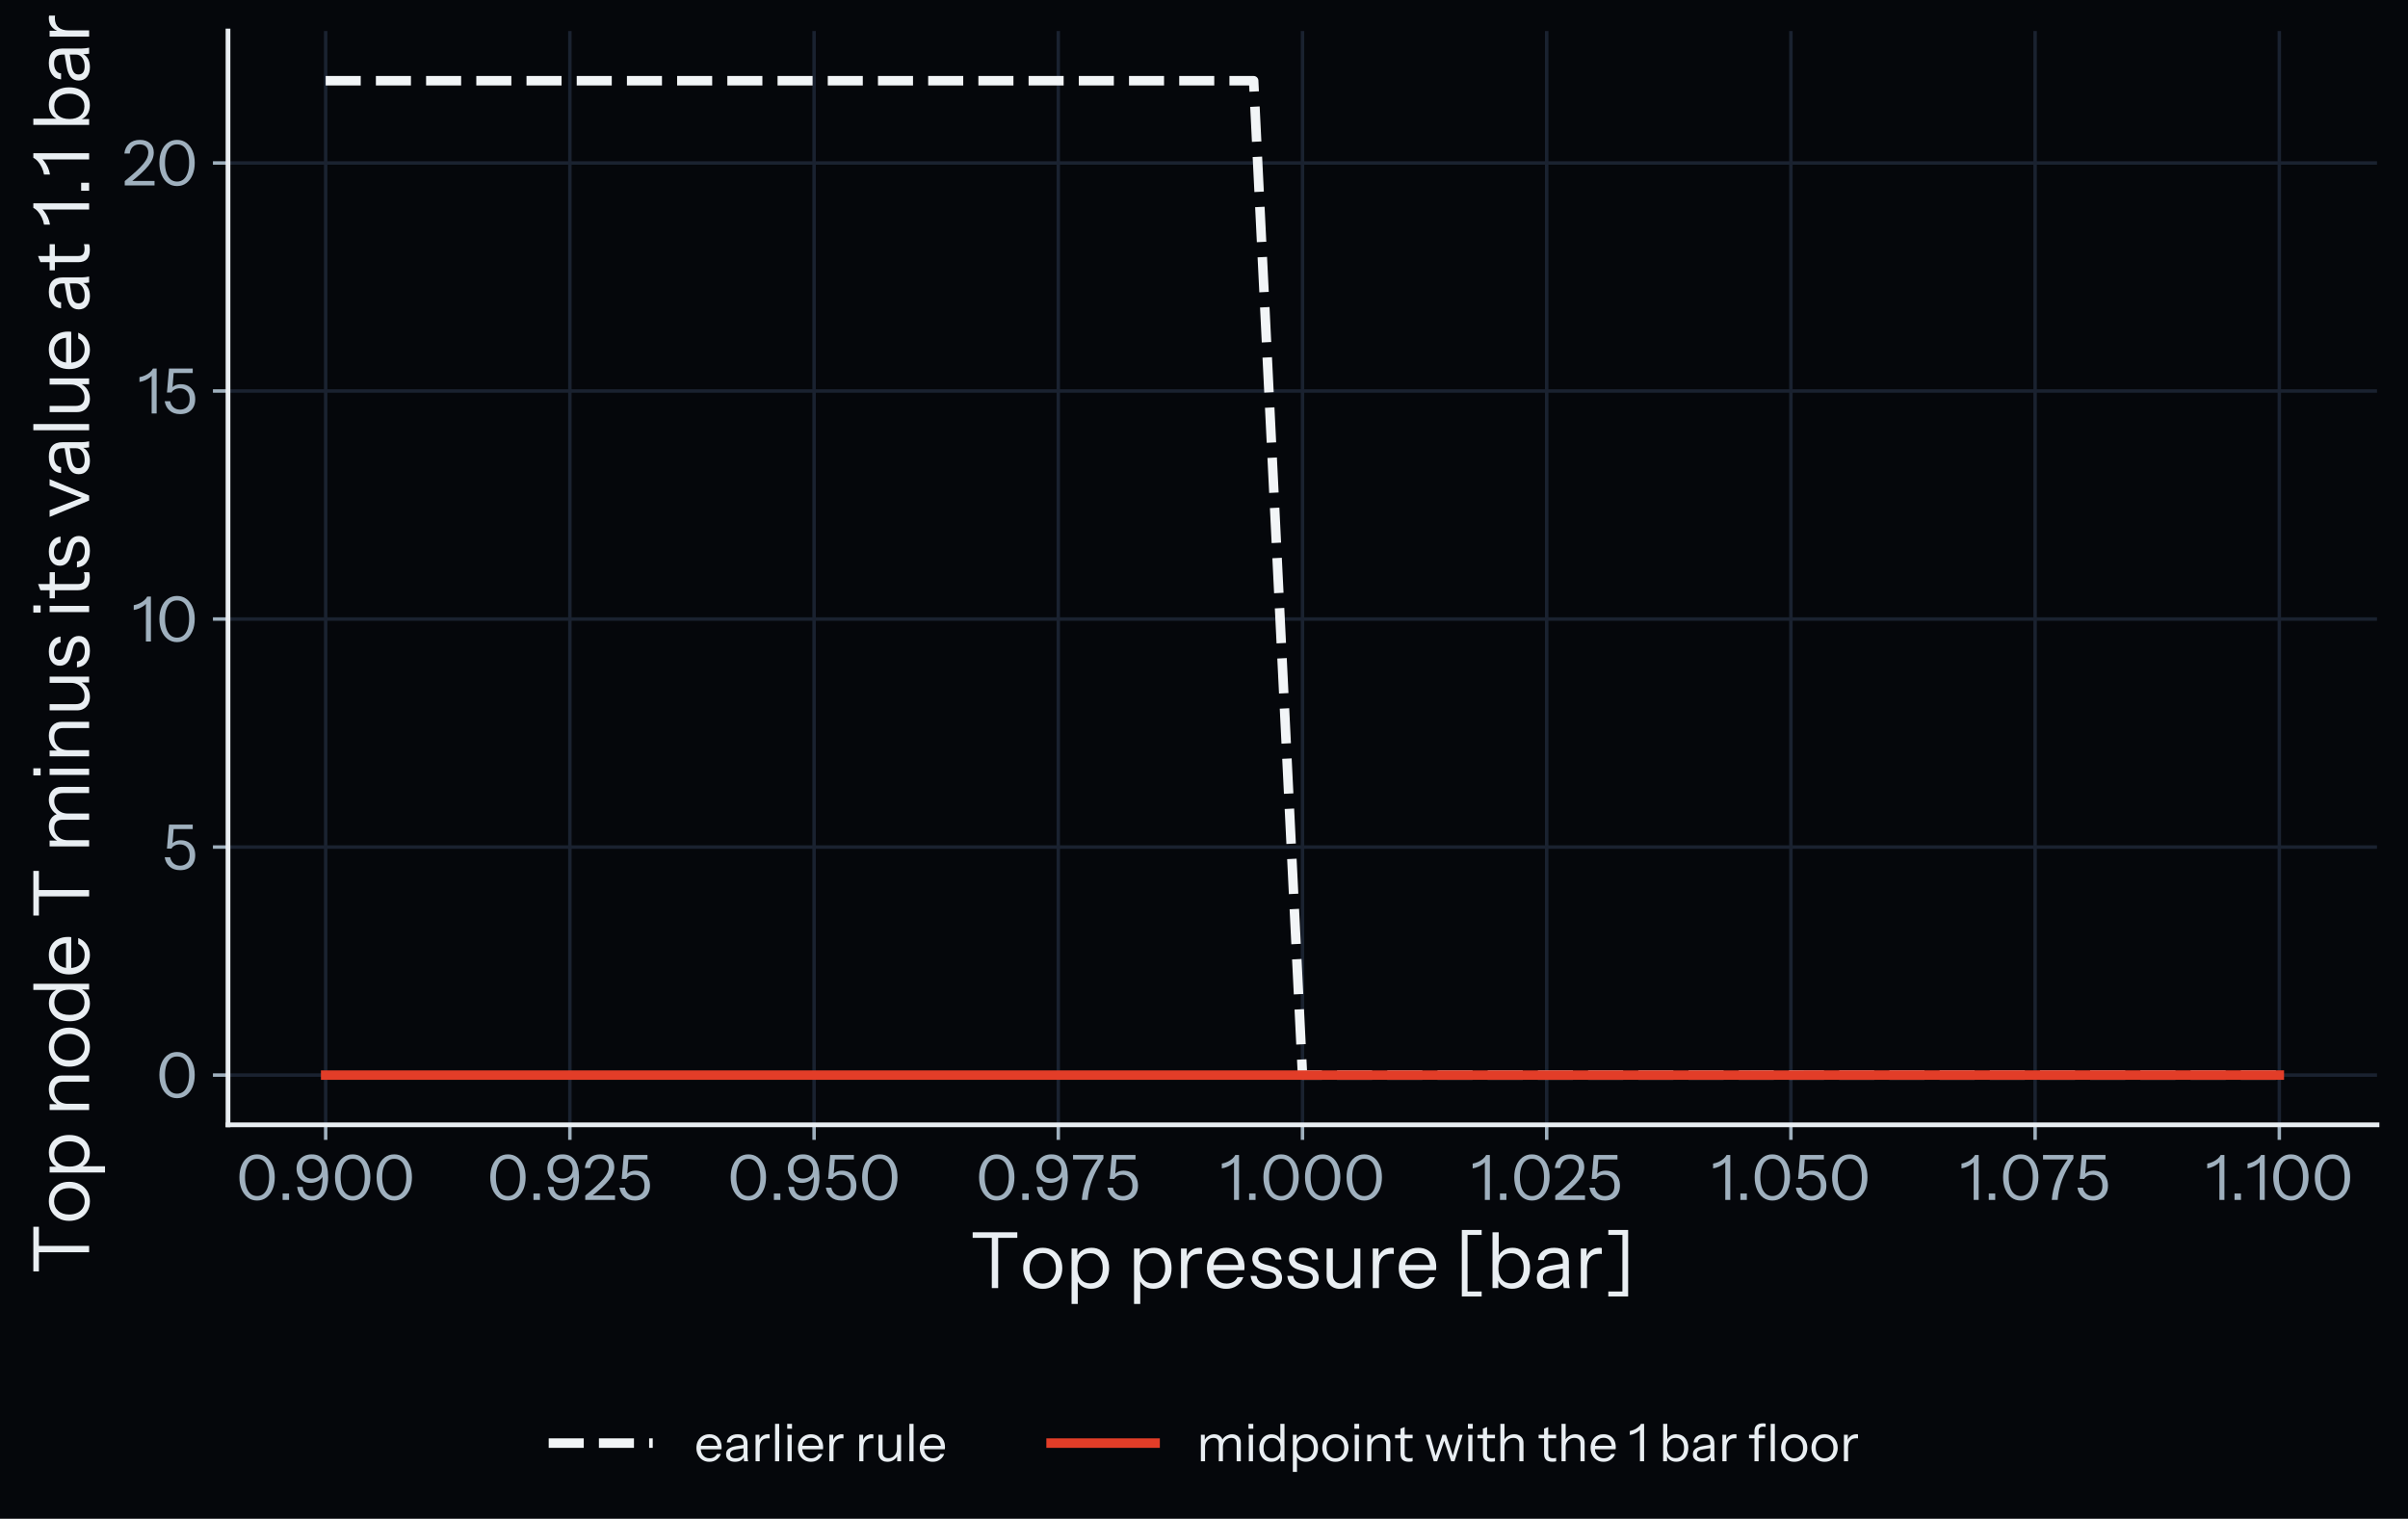
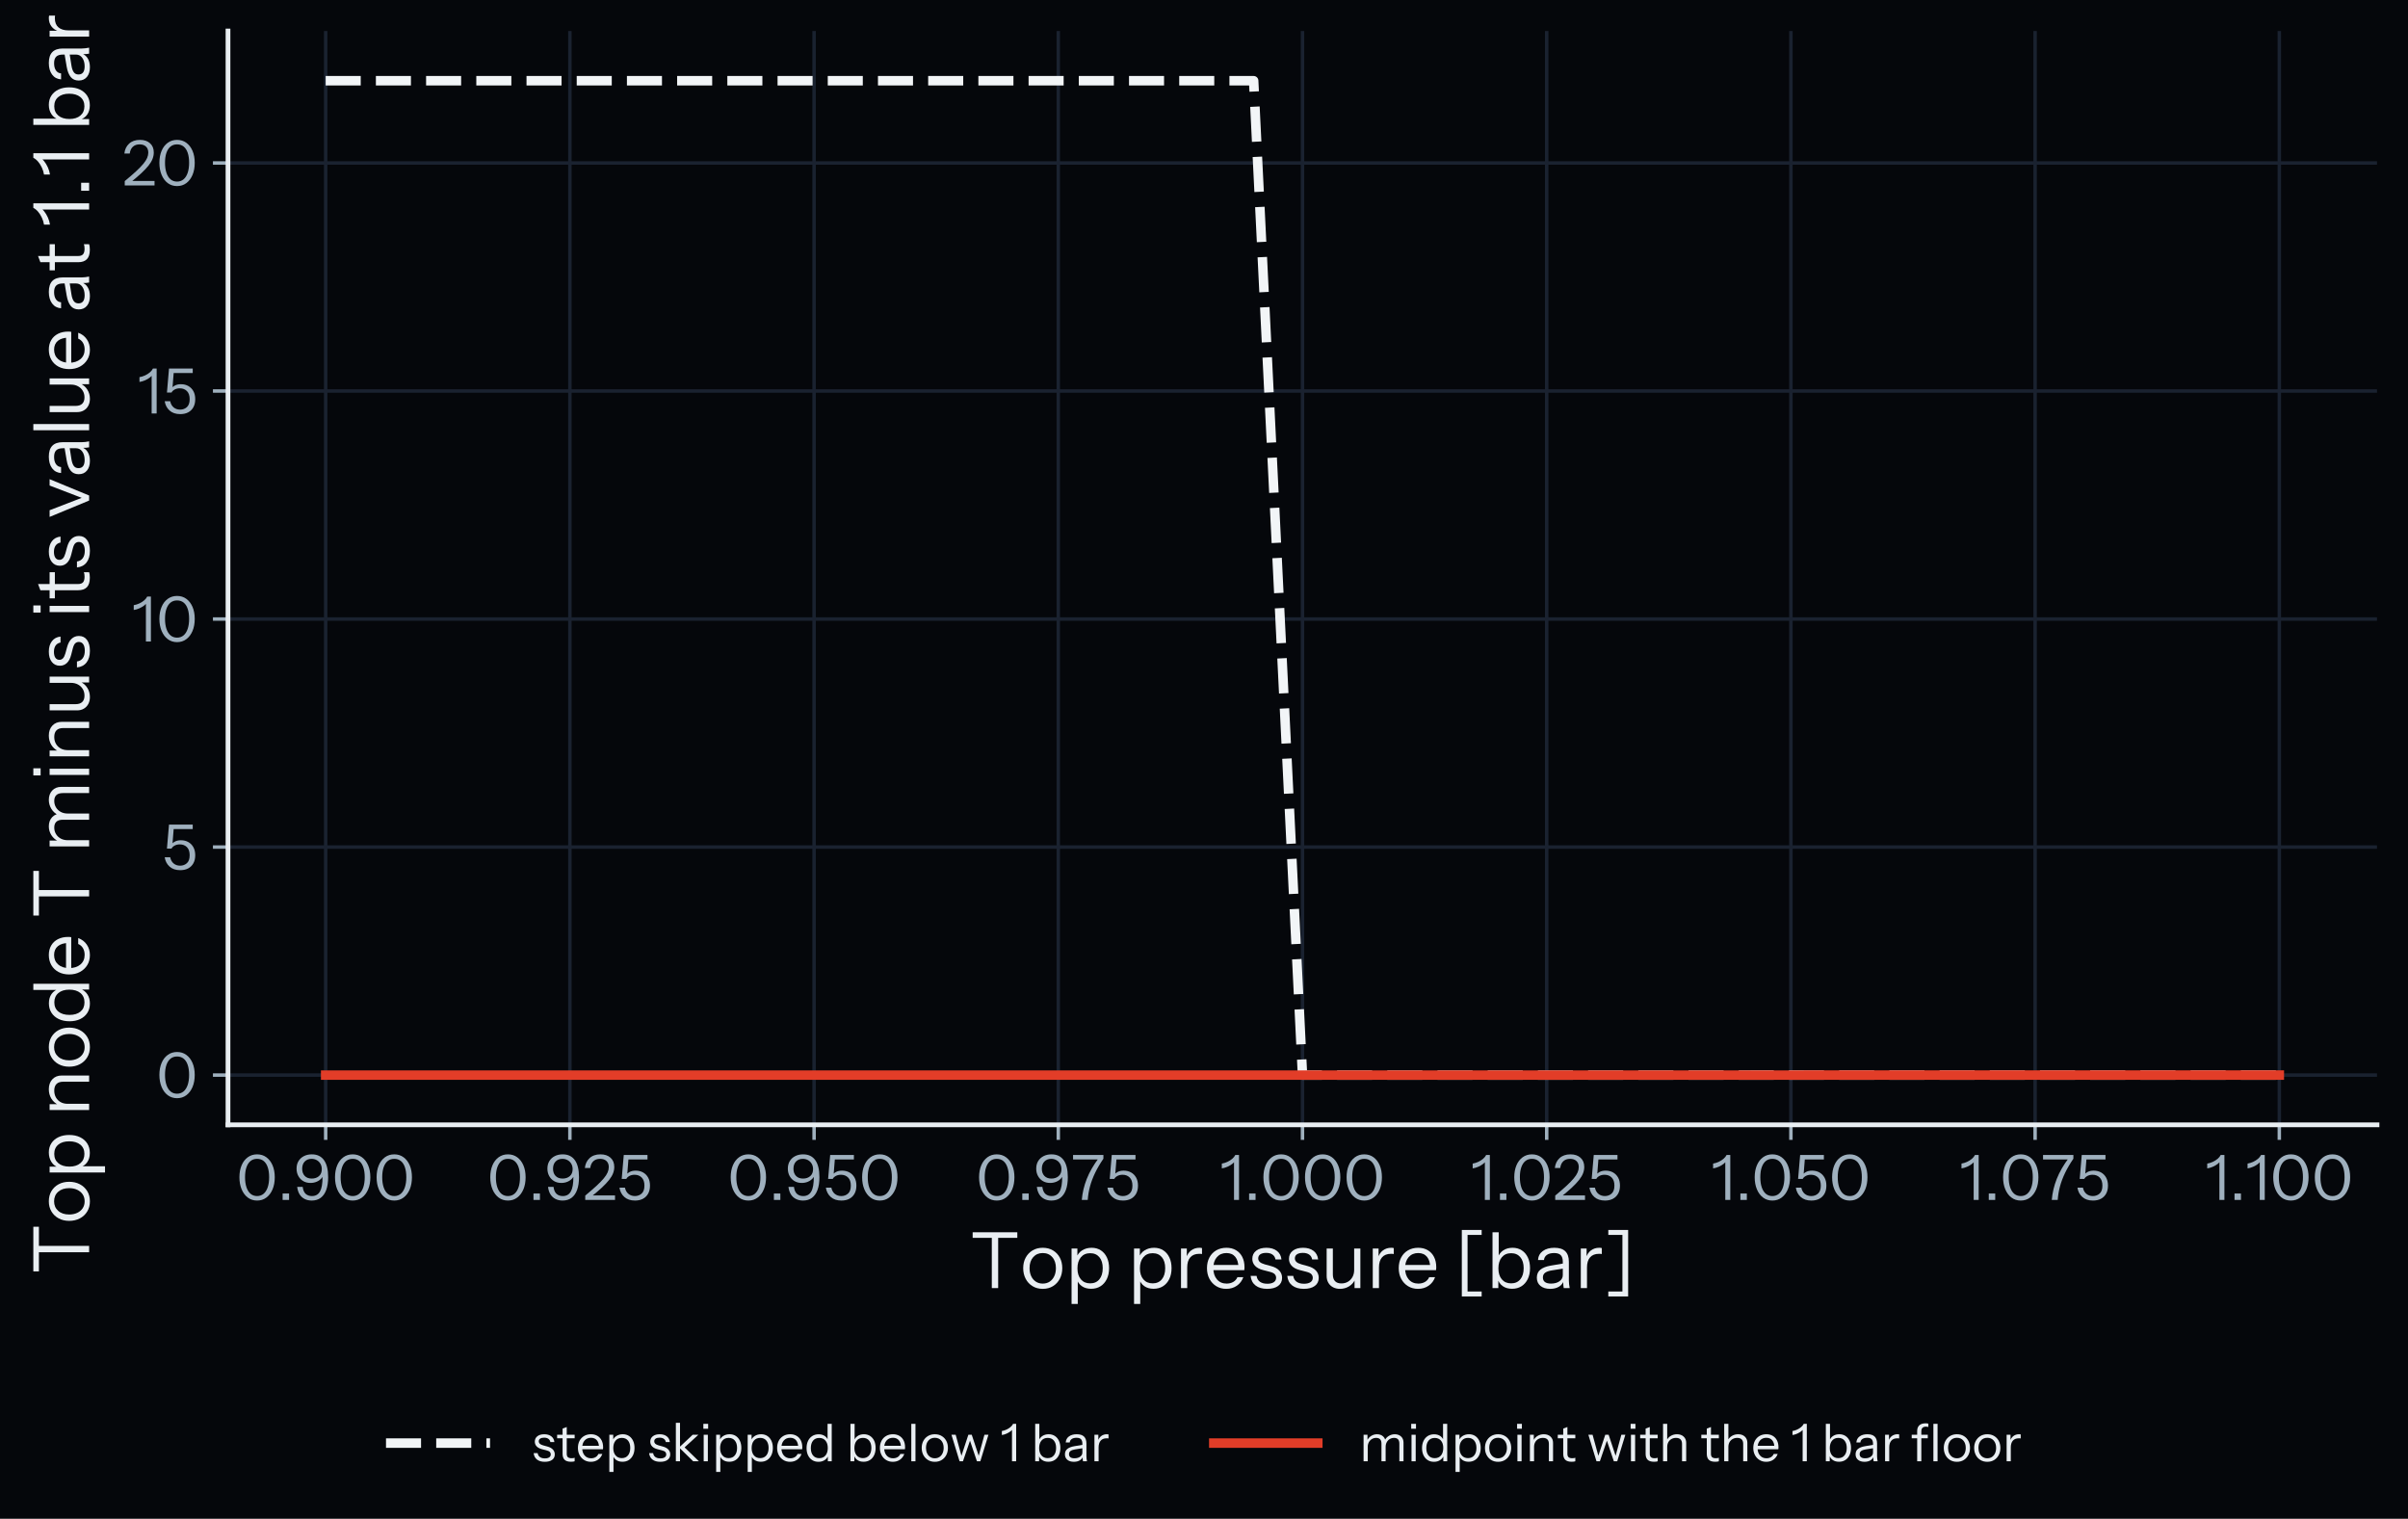
<svg xmlns="http://www.w3.org/2000/svg" xmlns:xlink="http://www.w3.org/1999/xlink" width="559.22pt" height="352.701pt" viewBox="0 0 559.22 352.701" version="1.1">
  <defs>
    <style type="text/css">*{stroke-linejoin: round; stroke-linecap: butt}</style>
  </defs>
  <g id="figure_1">
    <g id="patch_1">
      <path d="M 0 352.701  L 559.22 352.701  L 559.22 0  L 0 0  z " style="fill: #05070b" />
    </g>
    <g id="axes_1">
      <g id="patch_2">
        <path d="M 52.949 261.217  L 552.02 261.217  L 552.02 7.2  L 52.949 7.2  z " style="fill: #05070b" />
      </g>
      <g id="matplotlib.axis_1">
        <g id="xtick_1">
          <g id="line2d_1">
-             <path d="M 75.634 261.217  L 75.634 7.2  " clip-path="url(#pa5da3e7b15)" style="fill: none; stroke: #1a2230; stroke-width: 0.8; stroke-linecap: square" />
+             <path d="M 75.634 261.217  L 75.634 7.2  " clip-path="url(#pe16caaa41e)" style="fill: none; stroke: #1a2230; stroke-width: 0.8; stroke-linecap: square" />
          </g>
          <g id="line2d_2">
            <defs>
              <path id="m2e974000b8" d="M 0 0  L 0 3.5  " style="stroke: #9fb0be; stroke-width: 0.8" />
            </defs>
            <g>
              <use xlink:href="#m2e974000b8" x="75.634" y="261.217" style="fill: #9fb0be; stroke: #9fb0be; stroke-width: 0.8" />
            </g>
          </g>
          <g id="text_1">
            <g style="fill: #9fb0be" transform="translate(54.87824 278.6572) scale(0.145 -0.145)">
              <defs>
                <path id="InstrumentSans-Regular-30" d="M 2131 -64  Q 1587 -64 1180 240  Q 774 544 547 1085  Q 320 1626 320 2323  Q 320 3021 544 3549  Q 768 4077 1177 4374  Q 1587 4672 2131 4672  Q 2675 4672 3081 4374  Q 3488 4077 3715 3549  Q 3942 3021 3942 2323  Q 3942 1619 3715 1081  Q 3488 544 3081 240  Q 2675 -64 2131 -64  z M 2131 397  Q 2522 397 2797 630  Q 3072 864 3219 1296  Q 3366 1728 3366 2330  Q 3366 2925 3222 3347  Q 3078 3770 2803 3990  Q 2528 4211 2131 4211  Q 1734 4211 1459 3987  Q 1184 3763 1040 3344  Q 896 2925 896 2330  Q 896 1728 1043 1293  Q 1190 858 1465 627  Q 1741 397 2131 397  z " transform="scale(0.015625)" />
                <path id="InstrumentSans-Regular-2e" d="M 486 0  L 486 659  L 1146 659  L 1146 0  L 486 0  z " transform="scale(0.015625)" />
                <path id="InstrumentSans-Regular-39" d="M 1843 -64  Q 1440 -64 1120 93  Q 800 250 601 560  Q 403 870 346 1338  L 909 1338  Q 973 838 1222 617  Q 1472 397 1856 397  Q 2138 397 2342 512  Q 2547 627 2681 864  Q 2816 1101 2880 1469  Q 2944 1837 2944 2342  L 2944 2758  L 3091 2739  Q 3034 2445 2835 2217  Q 2637 1990 2342 1865  Q 2048 1741 1709 1741  Q 1286 1741 966 1929  Q 646 2118 464 2451  Q 282 2784 282 3206  Q 282 3654 480 3980  Q 678 4307 1033 4489  Q 1389 4672 1850 4672  Q 2669 4672 3094 4077  Q 3520 3482 3520 2330  Q 3520 1562 3325 1027  Q 3130 493 2755 214  Q 2381 -64 1843 -64  z M 1843 2189  Q 2285 2189 2576 2438  Q 2867 2688 2867 3155  Q 2867 3469 2729 3705  Q 2592 3942 2355 4076  Q 2118 4211 1818 4211  Q 1389 4211 1123 3939  Q 858 3667 858 3194  Q 858 2739 1117 2464  Q 1376 2189 1843 2189  z " transform="scale(0.015625)" />
              </defs>
              <use xlink:href="#InstrumentSans-Regular-30" />
              <use xlink:href="#InstrumentSans-Regular-2e" transform="translate(66.59999 0)" />
              <use xlink:href="#InstrumentSans-Regular-39" transform="translate(92.09998 0)" />
              <use xlink:href="#InstrumentSans-Regular-30" transform="translate(153.1 0)" />
              <use xlink:href="#InstrumentSans-Regular-30" transform="translate(219.7 0)" />
            </g>
          </g>
        </g>
        <g id="xtick_2">
          <g id="line2d_3">
-             <path d="M 132.346 261.217  L 132.346 7.2  " clip-path="url(#pa5da3e7b15)" style="fill: none; stroke: #1a2230; stroke-width: 0.8; stroke-linecap: square" />
+             <path d="M 132.346 261.217  L 132.346 7.2  " clip-path="url(#pe16caaa41e)" style="fill: none; stroke: #1a2230; stroke-width: 0.8; stroke-linecap: square" />
          </g>
          <g id="line2d_4">
            <g>
              <use xlink:href="#m2e974000b8" x="132.346" y="261.217" style="fill: #9fb0be; stroke: #9fb0be; stroke-width: 0.8" />
            </g>
          </g>
          <g id="text_2">
            <g style="fill: #9fb0be" transform="translate(113.1337 278.6572) scale(0.145 -0.145)">
              <defs>
                <path id="InstrumentSans-Regular-32" d="M 256 0  L 256 448  Q 947 1018 1411 1446  Q 1875 1875 2153 2208  Q 2432 2541 2550 2819  Q 2669 3098 2669 3366  Q 2669 3763 2432 3987  Q 2195 4211 1779 4211  Q 1350 4211 1088 3968  Q 826 3725 768 3270  L 218 3270  Q 282 3898 701 4285  Q 1120 4672 1818 4672  Q 2464 4672 2848 4326  Q 3232 3981 3232 3379  Q 3232 3053 3107 2726  Q 2982 2400 2697 2041  Q 2413 1683 1949 1251  Q 1485 819 800 275  L 678 461  L 3309 461  L 3309 0  L 256 0  z " transform="scale(0.015625)" />
                <path id="InstrumentSans-Regular-35" d="M 1869 -64  Q 1184 -64 774 304  Q 365 672 275 1261  L 838 1261  Q 922 845 1194 621  Q 1466 397 1856 397  Q 2266 397 2550 653  Q 2835 909 2835 1466  Q 2835 2022 2550 2300  Q 2266 2579 1830 2579  Q 1517 2579 1286 2451  Q 1056 2323 979 2150  L 506 2150  L 717 4608  L 3149 4608  L 3149 4147  L 1030 4147  L 1210 4339  L 1062 2483  L 941 2528  Q 1056 2720 1312 2861  Q 1568 3002 1939 3002  Q 2368 3002 2697 2816  Q 3027 2630 3216 2288  Q 3405 1946 3405 1466  Q 3405 986 3216 643  Q 3027 301 2684 118  Q 2342 -64 1869 -64  z " transform="scale(0.015625)" />
              </defs>
              <use xlink:href="#InstrumentSans-Regular-30" />
              <use xlink:href="#InstrumentSans-Regular-2e" transform="translate(66.59999 0)" />
              <use xlink:href="#InstrumentSans-Regular-39" transform="translate(92.09998 0)" />
              <use xlink:href="#InstrumentSans-Regular-32" transform="translate(153.1 0)" />
              <use xlink:href="#InstrumentSans-Regular-35" transform="translate(207.5999 0)" />
            </g>
          </g>
        </g>
        <g id="xtick_3">
          <g id="line2d_5">
-             <path d="M 189.059 261.217  L 189.059 7.2  " clip-path="url(#pa5da3e7b15)" style="fill: none; stroke: #1a2230; stroke-width: 0.8; stroke-linecap: square" />
+             <path d="M 189.059 261.217  L 189.059 7.2  " clip-path="url(#pe16caaa41e)" style="fill: none; stroke: #1a2230; stroke-width: 0.8; stroke-linecap: square" />
          </g>
          <g id="line2d_6">
            <g>
              <use xlink:href="#m2e974000b8" x="189.059" y="261.217" style="fill: #9fb0be; stroke: #9fb0be; stroke-width: 0.8" />
            </g>
          </g>
          <g id="text_3">
            <g style="fill: #9fb0be" transform="translate(168.9695 278.6572) scale(0.145 -0.145)">
              <use xlink:href="#InstrumentSans-Regular-30" />
              <use xlink:href="#InstrumentSans-Regular-2e" transform="translate(66.59999 0)" />
              <use xlink:href="#InstrumentSans-Regular-39" transform="translate(92.09998 0)" />
              <use xlink:href="#InstrumentSans-Regular-35" transform="translate(153.1 0)" />
              <use xlink:href="#InstrumentSans-Regular-30" transform="translate(210.5 0)" />
            </g>
          </g>
        </g>
        <g id="xtick_4">
          <g id="line2d_7">
-             <path d="M 245.771 261.217  L 245.771 7.2  " clip-path="url(#pa5da3e7b15)" style="fill: none; stroke: #1a2230; stroke-width: 0.8; stroke-linecap: square" />
+             <path d="M 245.771 261.217  L 245.771 7.2  " clip-path="url(#pe16caaa41e)" style="fill: none; stroke: #1a2230; stroke-width: 0.8; stroke-linecap: square" />
          </g>
          <g id="line2d_8">
            <g>
              <use xlink:href="#m2e974000b8" x="245.771" y="261.217" style="fill: #9fb0be; stroke: #9fb0be; stroke-width: 0.8" />
            </g>
          </g>
          <g id="text_4">
            <g style="fill: #9fb0be" transform="translate(226.653 278.6572) scale(0.145 -0.145)">
              <defs>
                <path id="InstrumentSans-Regular-37" d="M 1050 0  Q 1139 1088 1558 2153  Q 1978 3219 2816 4333  L 2848 4147  L 154 4147  L 154 4608  L 3264 4608  L 3264 4224  Q 2752 3475 2416 2777  Q 2080 2080 1894 1398  Q 1709 717 1658 0  L 1050 0  z " transform="scale(0.015625)" />
              </defs>
              <use xlink:href="#InstrumentSans-Regular-30" />
              <use xlink:href="#InstrumentSans-Regular-2e" transform="translate(66.59999 0)" />
              <use xlink:href="#InstrumentSans-Regular-39" transform="translate(92.09998 0)" />
              <use xlink:href="#InstrumentSans-Regular-37" transform="translate(153.1 0)" />
              <use xlink:href="#InstrumentSans-Regular-35" transform="translate(206.3 0)" />
            </g>
          </g>
        </g>
        <g id="xtick_5">
          <g id="line2d_9">
-             <path d="M 302.484 261.217  L 302.484 7.2  " clip-path="url(#pa5da3e7b15)" style="fill: none; stroke: #1a2230; stroke-width: 0.8; stroke-linecap: square" />
+             <path d="M 302.484 261.217  L 302.484 7.2  " clip-path="url(#pe16caaa41e)" style="fill: none; stroke: #1a2230; stroke-width: 0.8; stroke-linecap: square" />
          </g>
          <g id="line2d_10">
            <g>
              <use xlink:href="#m2e974000b8" x="302.484" y="261.217" style="fill: #9fb0be; stroke: #9fb0be; stroke-width: 0.8" />
            </g>
          </g>
          <g id="text_5">
            <g style="fill: #9fb0be" transform="translate(283.3169 278.6572) scale(0.145 -0.145)">
              <defs>
                <path id="InstrumentSans-Regular-31" d="M 1440 0  L 1440 4083  L 1574 4051  Q 1498 3878 1280 3705  Q 1062 3533 777 3405  Q 493 3277 192 3232  L 192 3725  Q 493 3776 768 3904  Q 1043 4032 1257 4214  Q 1472 4397 1574 4608  L 1952 4608  L 1952 0  L 1440 0  z " transform="scale(0.015625)" />
              </defs>
              <use xlink:href="#InstrumentSans-Regular-31" />
              <use xlink:href="#InstrumentSans-Regular-2e" transform="translate(39.09999 0)" />
              <use xlink:href="#InstrumentSans-Regular-30" transform="translate(64.59998 0)" />
              <use xlink:href="#InstrumentSans-Regular-30" transform="translate(131.2 0)" />
              <use xlink:href="#InstrumentSans-Regular-30" transform="translate(197.8 0)" />
            </g>
          </g>
        </g>
        <g id="xtick_6">
          <g id="line2d_11">
-             <path d="M 359.197 261.217  L 359.197 7.2  " clip-path="url(#pa5da3e7b15)" style="fill: none; stroke: #1a2230; stroke-width: 0.8; stroke-linecap: square" />
+             <path d="M 359.197 261.217  L 359.197 7.2  " clip-path="url(#pe16caaa41e)" style="fill: none; stroke: #1a2230; stroke-width: 0.8; stroke-linecap: square" />
          </g>
          <g id="line2d_12">
            <g>
              <use xlink:href="#m2e974000b8" x="359.197" y="261.217" style="fill: #9fb0be; stroke: #9fb0be; stroke-width: 0.8" />
            </g>
          </g>
          <g id="text_6">
            <g style="fill: #9fb0be" transform="translate(341.5724 278.6572) scale(0.145 -0.145)">
              <use xlink:href="#InstrumentSans-Regular-31" />
              <use xlink:href="#InstrumentSans-Regular-2e" transform="translate(39.09999 0)" />
              <use xlink:href="#InstrumentSans-Regular-30" transform="translate(64.59998 0)" />
              <use xlink:href="#InstrumentSans-Regular-32" transform="translate(131.2 0)" />
              <use xlink:href="#InstrumentSans-Regular-35" transform="translate(185.7 0)" />
            </g>
          </g>
        </g>
        <g id="xtick_7">
          <g id="line2d_13">
-             <path d="M 415.909 261.217  L 415.909 7.2  " clip-path="url(#pa5da3e7b15)" style="fill: none; stroke: #1a2230; stroke-width: 0.8; stroke-linecap: square" />
+             <path d="M 415.909 261.217  L 415.909 7.2  " clip-path="url(#pe16caaa41e)" style="fill: none; stroke: #1a2230; stroke-width: 0.8; stroke-linecap: square" />
          </g>
          <g id="line2d_14">
            <g>
              <use xlink:href="#m2e974000b8" x="415.909" y="261.217" style="fill: #9fb0be; stroke: #9fb0be; stroke-width: 0.8" />
            </g>
          </g>
          <g id="text_7">
            <g style="fill: #9fb0be" transform="translate(397.4082 278.6572) scale(0.145 -0.145)">
              <use xlink:href="#InstrumentSans-Regular-31" />
              <use xlink:href="#InstrumentSans-Regular-2e" transform="translate(39.09999 0)" />
              <use xlink:href="#InstrumentSans-Regular-30" transform="translate(64.59998 0)" />
              <use xlink:href="#InstrumentSans-Regular-35" transform="translate(131.2 0)" />
              <use xlink:href="#InstrumentSans-Regular-30" transform="translate(188.6 0)" />
            </g>
          </g>
        </g>
        <g id="xtick_8">
          <g id="line2d_15">
-             <path d="M 472.622 261.217  L 472.622 7.2  " clip-path="url(#pa5da3e7b15)" style="fill: none; stroke: #1a2230; stroke-width: 0.8; stroke-linecap: square" />
+             <path d="M 472.622 261.217  L 472.622 7.2  " clip-path="url(#pe16caaa41e)" style="fill: none; stroke: #1a2230; stroke-width: 0.8; stroke-linecap: square" />
          </g>
          <g id="line2d_16">
            <g>
              <use xlink:href="#m2e974000b8" x="472.622" y="261.217" style="fill: #9fb0be; stroke: #9fb0be; stroke-width: 0.8" />
            </g>
          </g>
          <g id="text_8">
            <g style="fill: #9fb0be" transform="translate(455.0916 278.6572) scale(0.145 -0.145)">
              <use xlink:href="#InstrumentSans-Regular-31" />
              <use xlink:href="#InstrumentSans-Regular-2e" transform="translate(39.09999 0)" />
              <use xlink:href="#InstrumentSans-Regular-30" transform="translate(64.59998 0)" />
              <use xlink:href="#InstrumentSans-Regular-37" transform="translate(131.2 0)" />
              <use xlink:href="#InstrumentSans-Regular-35" transform="translate(184.4 0)" />
            </g>
          </g>
        </g>
        <g id="xtick_9">
          <g id="line2d_17">
-             <path d="M 529.334 261.217  L 529.334 7.2  " clip-path="url(#pa5da3e7b15)" style="fill: none; stroke: #1a2230; stroke-width: 0.8; stroke-linecap: square" />
+             <path d="M 529.334 261.217  L 529.334 7.2  " clip-path="url(#pe16caaa41e)" style="fill: none; stroke: #1a2230; stroke-width: 0.8; stroke-linecap: square" />
          </g>
          <g id="line2d_18">
            <g>
              <use xlink:href="#m2e974000b8" x="529.334" y="261.217" style="fill: #9fb0be; stroke: #9fb0be; stroke-width: 0.8" />
            </g>
          </g>
          <g id="text_9">
            <g style="fill: #9fb0be" transform="translate(512.161 278.6572) scale(0.145 -0.145)">
              <use xlink:href="#InstrumentSans-Regular-31" />
              <use xlink:href="#InstrumentSans-Regular-2e" transform="translate(39.09999 0)" />
              <use xlink:href="#InstrumentSans-Regular-31" transform="translate(64.59998 0)" />
              <use xlink:href="#InstrumentSans-Regular-30" transform="translate(103.7 0)" />
              <use xlink:href="#InstrumentSans-Regular-30" transform="translate(170.3 0)" />
            </g>
          </g>
        </g>
        <g id="text_10">
          <g style="fill: #e9eef2" transform="translate(225.2387 299.1297) scale(0.18 -0.18)">
            <defs>
              <path id="InstrumentSans-Regular-54" d="M 1811 0  L 1811 4147  L 230 4147  L 230 4608  L 3917 4608  L 3917 4147  L 2336 4147  L 2336 0  L 1811 0  z " transform="scale(0.015625)" />
              <path id="InstrumentSans-Regular-6f" d="M 1869 -64  Q 1389 -64 1024 160  Q 659 384 457 771  Q 256 1158 256 1645  Q 256 2138 461 2515  Q 666 2893 1027 3110  Q 1389 3328 1869 3328  Q 2355 3328 2716 3110  Q 3078 2893 3280 2515  Q 3482 2138 3482 1645  Q 3482 1158 3280 771  Q 3078 384 2716 160  Q 2355 -64 1869 -64  z M 1869 371  Q 2202 371 2445 534  Q 2688 698 2822 986  Q 2957 1274 2957 1651  Q 2957 2214 2659 2553  Q 2362 2893 1869 2893  Q 1382 2893 1081 2553  Q 781 2214 781 1651  Q 781 1274 915 986  Q 1050 698 1296 534  Q 1542 371 1869 371  z " transform="scale(0.015625)" />
              <path id="InstrumentSans-Regular-70" d="M 2125 -58  Q 1664 -58 1350 166  Q 1037 390 922 800  L 1024 813  L 1024 -1312  L 512 -1312  L 512 3264  L 992 3264  L 992 2502  L 922 2522  Q 1043 2899 1382 3113  Q 1722 3328 2170 3328  Q 2605 3328 2928 3117  Q 3251 2906 3430 2528  Q 3610 2150 3610 1645  Q 3610 1133 3424 749  Q 3238 365 2905 153  Q 2573 -58 2125 -58  z M 2048 390  Q 2534 390 2809 726  Q 3085 1062 3085 1645  Q 3085 2221 2809 2550  Q 2534 2880 2048 2880  Q 1562 2880 1280 2544  Q 998 2208 998 1626  Q 998 1056 1280 723  Q 1562 390 2048 390  z " transform="scale(0.015625)" />
              <path id="InstrumentSans-Regular-20" transform="scale(0.015625)" />
              <path id="InstrumentSans-Regular-72" d="M 512 0  L 512 3264  L 992 3264  L 992 2432  L 1024 2432  L 1024 0  L 512 0  z M 1024 1702  L 941 2477  Q 1056 2893 1350 3110  Q 1645 3328 2029 3328  Q 2189 3328 2246 3302  L 2246 2810  Q 2214 2822 2156 2825  Q 2099 2829 2016 2829  Q 1530 2829 1277 2537  Q 1024 2246 1024 1702  z " transform="scale(0.015625)" />
              <path id="InstrumentSans-Regular-65" d="M 1850 -64  Q 1382 -64 1024 157  Q 666 378 461 762  Q 256 1146 256 1645  Q 256 2144 457 2525  Q 659 2906 1024 3117  Q 1389 3328 1862 3328  Q 2317 3328 2653 3129  Q 2989 2931 3171 2572  Q 3354 2214 3354 1728  Q 3354 1664 3350 1606  Q 3347 1549 3334 1478  L 640 1478  L 640 1907  L 3021 1907  L 2854 1670  Q 2854 2259 2595 2576  Q 2336 2893 1862 2893  Q 1376 2893 1078 2557  Q 781 2221 781 1651  Q 781 1069 1078 720  Q 1376 371 1875 371  Q 2189 371 2425 508  Q 2662 646 2771 902  L 3258 902  Q 3098 454 2723 195  Q 2349 -64 1850 -64  z " transform="scale(0.015625)" />
              <path id="InstrumentSans-Regular-73" d="M 1619 -64  Q 1018 -64 659 214  Q 301 493 250 1005  L 742 1005  Q 787 691 1017 524  Q 1248 358 1632 358  Q 1971 358 2163 486  Q 2355 614 2355 851  Q 2355 1018 2246 1142  Q 2138 1267 1811 1350  L 1286 1485  Q 838 1600 614 1840  Q 390 2080 390 2413  Q 390 2835 704 3081  Q 1018 3328 1555 3328  Q 2086 3328 2419 3072  Q 2752 2816 2797 2362  L 2304 2362  Q 2259 2624 2060 2765  Q 1862 2906 1536 2906  Q 1222 2906 1049 2787  Q 877 2669 877 2451  Q 877 2285 1001 2163  Q 1126 2042 1421 1958  L 1933 1818  Q 2387 1696 2617 1446  Q 2848 1197 2848 845  Q 2848 416 2521 176  Q 2195 -64 1619 -64  z " transform="scale(0.015625)" />
              <path id="InstrumentSans-Regular-75" d="M 1574 -64  Q 1254 -64 1004 67  Q 755 198 614 438  Q 474 678 474 992  L 474 3264  L 986 3264  L 986 1126  Q 986 755 1168 569  Q 1350 384 1690 384  Q 1997 384 2233 525  Q 2470 666 2608 918  Q 2746 1171 2746 1498  L 2829 723  Q 2669 358 2329 147  Q 1990 -64 1574 -64  z M 2778 0  L 2778 768  L 2746 768  L 2746 3264  L 3258 3264  L 3258 0  L 2778 0  z " transform="scale(0.015625)" />
              <path id="InstrumentSans-Regular-5b" d="M 576 -691  L 576 4800  L 2214 4800  L 2214 4390  L 1050 4390  L 1050 -282  L 2214 -282  L 2214 -691  L 576 -691  z " transform="scale(0.015625)" />
              <path id="InstrumentSans-Regular-62" d="M 2125 -58  Q 1664 -58 1350 166  Q 1037 390 922 800  L 992 813  L 992 0  L 512 0  L 512 4608  L 1024 4608  L 1024 2502  L 954 2522  Q 1075 2899 1398 3113  Q 1722 3328 2170 3328  Q 2605 3328 2928 3117  Q 3251 2906 3430 2528  Q 3610 2150 3610 1645  Q 3610 1133 3424 749  Q 3238 365 2905 153  Q 2573 -58 2125 -58  z M 2048 390  Q 2534 390 2809 726  Q 3085 1062 3085 1645  Q 3085 2221 2809 2550  Q 2534 2880 2048 2880  Q 1562 2880 1280 2544  Q 998 2208 998 1626  Q 998 1056 1280 723  Q 1562 390 2048 390  z " transform="scale(0.015625)" />
              <path id="InstrumentSans-Regular-61" d="M 2515 0  Q 2490 109 2480 249  Q 2470 390 2470 608  L 2438 608  L 2438 2170  Q 2438 2541 2268 2717  Q 2099 2893 1722 2893  Q 1350 2893 1129 2742  Q 909 2592 883 2317  L 390 2317  Q 422 2790 787 3059  Q 1152 3328 1741 3328  Q 2349 3328 2643 3040  Q 2938 2752 2938 2176  L 2938 608  Q 2938 467 2957 316  Q 2976 166 3008 0  L 2515 0  z M 1395 -64  Q 890 -64 592 182  Q 294 429 294 858  Q 294 1286 588 1523  Q 883 1760 1446 1856  L 2586 2048  L 2586 1626  L 1523 1459  Q 1165 1402 979 1267  Q 794 1133 794 877  Q 794 627 963 499  Q 1133 371 1466 371  Q 1894 371 2166 566  Q 2438 762 2438 1075  L 2522 621  Q 2419 294 2121 115  Q 1824 -64 1395 -64  z " transform="scale(0.015625)" />
              <path id="InstrumentSans-Regular-5d" d="M 2022 4800  L 2022 -691  L 384 -691  L 384 -282  L 1549 -282  L 1549 4390  L 384 4390  L 384 4800  L 2022 4800  z " transform="scale(0.015625)" />
            </defs>
            <use xlink:href="#InstrumentSans-Regular-54" />
            <use xlink:href="#InstrumentSans-Regular-6f" transform="translate(64.79999 0)" />
            <use xlink:href="#InstrumentSans-Regular-70" transform="translate(123.2 0)" />
            <use xlink:href="#InstrumentSans-Regular-20" transform="translate(183.8 0)" />
            <use xlink:href="#InstrumentSans-Regular-70" transform="translate(203.8 0)" />
            <use xlink:href="#InstrumentSans-Regular-72" transform="translate(264.3999 0)" />
            <use xlink:href="#InstrumentSans-Regular-65" transform="translate(301.8999 0)" />
            <use xlink:href="#InstrumentSans-Regular-73" transform="translate(358.2999 0)" />
            <use xlink:href="#InstrumentSans-Regular-73" transform="translate(405.5999 0)" />
            <use xlink:href="#InstrumentSans-Regular-75" transform="translate(452.8999 0)" />
            <use xlink:href="#InstrumentSans-Regular-72" transform="translate(511.7999 0)" />
            <use xlink:href="#InstrumentSans-Regular-65" transform="translate(549.2999 0)" />
            <use xlink:href="#InstrumentSans-Regular-20" transform="translate(605.6999 0)" />
            <use xlink:href="#InstrumentSans-Regular-5b" transform="translate(625.6999 0)" />
            <use xlink:href="#InstrumentSans-Regular-62" transform="translate(666.2998 0)" />
            <use xlink:href="#InstrumentSans-Regular-61" transform="translate(726.8998 0)" />
            <use xlink:href="#InstrumentSans-Regular-72" transform="translate(780.1998 0)" />
            <use xlink:href="#InstrumentSans-Regular-5d" transform="translate(817.6998 0)" />
          </g>
        </g>
      </g>
      <g id="matplotlib.axis_2">
        <g id="ytick_1">
          <g id="line2d_19">
-             <path d="M 52.949 249.668  L 552.02 249.668  " clip-path="url(#pa5da3e7b15)" style="fill: none; stroke: #1a2230; stroke-width: 0.8; stroke-linecap: square" />
+             <path d="M 52.949 249.668  L 552.02 249.668  " clip-path="url(#pe16caaa41e)" style="fill: none; stroke: #1a2230; stroke-width: 0.8; stroke-linecap: square" />
          </g>
          <g id="line2d_20">
            <defs>
              <path id="m2f46859ac6" d="M 0 0  L -3.5 0  " style="stroke: #9fb0be; stroke-width: 0.8" />
            </defs>
            <g>
              <use xlink:href="#m2f46859ac6" x="52.949" y="249.668" style="fill: #9fb0be; stroke: #9fb0be; stroke-width: 0.8" />
            </g>
          </g>
          <g id="text_11">
            <g style="fill: #9fb0be" transform="translate(36.2925 254.8881) scale(0.145 -0.145)">
              <use xlink:href="#InstrumentSans-Regular-30" />
            </g>
          </g>
        </g>
        <g id="ytick_2">
          <g id="line2d_21">
-             <path d="M 52.949 196.713  L 552.02 196.713  " clip-path="url(#pa5da3e7b15)" style="fill: none; stroke: #1a2230; stroke-width: 0.8; stroke-linecap: square" />
+             <path d="M 52.949 196.713  L 552.02 196.713  " clip-path="url(#pe16caaa41e)" style="fill: none; stroke: #1a2230; stroke-width: 0.8; stroke-linecap: square" />
          </g>
          <g id="line2d_22">
            <g>
              <use xlink:href="#m2f46859ac6" x="52.949" y="196.713" style="fill: #9fb0be; stroke: #9fb0be; stroke-width: 0.8" />
            </g>
          </g>
          <g id="text_12">
            <g style="fill: #9fb0be" transform="translate(37.62469 201.9333) scale(0.145 -0.145)">
              <use xlink:href="#InstrumentSans-Regular-35" />
            </g>
          </g>
        </g>
        <g id="ytick_3">
          <g id="line2d_23">
-             <path d="M 52.949 143.759  L 552.02 143.759  " clip-path="url(#pa5da3e7b15)" style="fill: none; stroke: #1a2230; stroke-width: 0.8; stroke-linecap: square" />
+             <path d="M 52.949 143.759  L 552.02 143.759  " clip-path="url(#pe16caaa41e)" style="fill: none; stroke: #1a2230; stroke-width: 0.8; stroke-linecap: square" />
          </g>
          <g id="line2d_24">
            <g>
              <use xlink:href="#m2f46859ac6" x="52.949" y="143.759" style="fill: #9fb0be; stroke: #9fb0be; stroke-width: 0.8" />
            </g>
          </g>
          <g id="text_13">
            <g style="fill: #9fb0be" transform="translate(30.62391 148.9786) scale(0.145 -0.145)">
              <use xlink:href="#InstrumentSans-Regular-31" />
              <use xlink:href="#InstrumentSans-Regular-30" transform="translate(39.09999 0)" />
            </g>
          </g>
        </g>
        <g id="ytick_4">
          <g id="line2d_25">
-             <path d="M 52.949 90.804  L 552.02 90.804  " clip-path="url(#pa5da3e7b15)" style="fill: none; stroke: #1a2230; stroke-width: 0.8; stroke-linecap: square" />
+             <path d="M 52.949 90.804  L 552.02 90.804  " clip-path="url(#pe16caaa41e)" style="fill: none; stroke: #1a2230; stroke-width: 0.8; stroke-linecap: square" />
          </g>
          <g id="line2d_26">
            <g>
              <use xlink:href="#m2f46859ac6" x="52.949" y="90.804" style="fill: #9fb0be; stroke: #9fb0be; stroke-width: 0.8" />
            </g>
          </g>
          <g id="text_14">
            <g style="fill: #9fb0be" transform="translate(31.95609 96.02387) scale(0.145 -0.145)">
              <use xlink:href="#InstrumentSans-Regular-31" />
              <use xlink:href="#InstrumentSans-Regular-35" transform="translate(39.09999 0)" />
            </g>
          </g>
        </g>
        <g id="ytick_5">
          <g id="line2d_27">
-             <path d="M 52.949 37.849  L 552.02 37.849  " clip-path="url(#pa5da3e7b15)" style="fill: none; stroke: #1a2230; stroke-width: 0.8; stroke-linecap: square" />
+             <path d="M 52.949 37.849  L 552.02 37.849  " clip-path="url(#pe16caaa41e)" style="fill: none; stroke: #1a2230; stroke-width: 0.8; stroke-linecap: square" />
          </g>
          <g id="line2d_28">
            <g>
              <use xlink:href="#m2f46859ac6" x="52.949" y="37.849" style="fill: #9fb0be; stroke: #9fb0be; stroke-width: 0.8" />
            </g>
          </g>
          <g id="text_15">
            <g style="fill: #9fb0be" transform="translate(28.39 43.06913) scale(0.145 -0.145)">
              <use xlink:href="#InstrumentSans-Regular-32" />
              <use xlink:href="#InstrumentSans-Regular-30" transform="translate(54.49999 0)" />
            </g>
          </g>
        </g>
        <g id="text_16">
          <g style="fill: #e9eef2" transform="translate(20.7 295.902) rotate(-90) scale(0.18 -0.18)">
            <defs>
              <path id="InstrumentSans-Regular-6e" d="M 512 0  L 512 3264  L 992 3264  L 992 2496  L 1024 2496  L 1024 0  L 512 0  z M 2848 0  L 2848 2138  Q 2848 2509 2662 2694  Q 2477 2880 2112 2880  Q 1792 2880 1545 2739  Q 1299 2598 1161 2348  Q 1024 2099 1024 1766  L 941 2541  Q 1107 2906 1449 3117  Q 1792 3328 2227 3328  Q 2739 3328 3049 3037  Q 3360 2746 3360 2272  L 3360 0  L 2848 0  z " transform="scale(0.015625)" />
              <path id="InstrumentSans-Regular-64" d="M 2886 0  L 2886 762  L 2950 742  Q 2829 371 2505 153  Q 2182 -64 1734 -64  Q 1293 -64 963 147  Q 634 358 451 736  Q 269 1114 269 1619  Q 269 2131 454 2515  Q 640 2899 973 3110  Q 1306 3322 1754 3322  Q 2214 3322 2528 3098  Q 2842 2874 2957 2464  L 2854 2451  L 2854 4608  L 3366 4608  L 3366 0  L 2886 0  z M 1830 384  Q 2323 384 2601 720  Q 2880 1056 2880 1638  Q 2880 2208 2598 2541  Q 2317 2874 1830 2874  Q 1344 2874 1069 2541  Q 794 2208 794 1619  Q 794 1043 1069 713  Q 1344 384 1830 384  z " transform="scale(0.015625)" />
              <path id="InstrumentSans-Regular-6d" d="M 512 0  L 512 3264  L 992 3264  L 992 2496  L 1024 2496  L 1024 0  L 512 0  z M 2714 0  L 2714 2163  Q 2714 2534 2547 2707  Q 2381 2880 2067 2880  Q 1773 2880 1536 2739  Q 1299 2598 1161 2348  Q 1024 2099 1024 1766  L 941 2541  Q 1107 2906 1440 3117  Q 1773 3328 2163 3328  Q 2637 3328 2931 3049  Q 3226 2771 3226 2298  L 3226 0  L 2714 0  z M 4915 0  L 4915 2163  Q 4915 2534 4748 2707  Q 4582 2880 4269 2880  Q 3974 2880 3737 2739  Q 3501 2598 3363 2348  Q 3226 2099 3226 1766  L 3098 2541  Q 3264 2906 3609 3117  Q 3955 3328 4352 3328  Q 4826 3328 5126 3049  Q 5427 2771 5427 2298  L 5427 0  L 4915 0  z " transform="scale(0.015625)" />
              <path id="InstrumentSans-Regular-69" d="M 512 0  L 512 3264  L 1024 3264  L 1024 0  L 512 0  z M 472 4006  L 472 4608  L 1061 4608  L 1061 4006  L 472 4006  z " transform="scale(0.015625)" />
              <path id="InstrumentSans-Regular-74" d="M 1818 -58  Q 1274 -58 1027 188  Q 781 435 781 902  L 781 4026  L 1293 4218  L 1293 909  Q 1293 634 1433 506  Q 1574 378 1894 378  Q 2022 378 2115 394  Q 2208 410 2266 435  L 2266 0  Q 2202 -26 2083 -42  Q 1965 -58 1818 -58  z M 109 2829  L 109 3264  L 2266 3264  L 2266 2829  L 109 2829  z " transform="scale(0.015625)" />
              <path id="InstrumentSans-Regular-76" d="M 1466 0  L 115 3264  L 666 3264  L 1792 346  L 1587 346  L 2707 3264  L 3232 3264  L 1882 0  L 1466 0  z " transform="scale(0.015625)" />
              <path id="InstrumentSans-Regular-6c" d="M 512 0  L 512 4608  L 1024 4608  L 1024 0  L 512 0  z " transform="scale(0.015625)" />
              <path id="InstrumentSans-Regular-4b" d="M 550 0  L 550 4608  L 1075 4608  L 1075 0  L 550 0  z M 1018 2394  L 3411 4608  L 4147 4608  L 1702 2394  L 1018 2394  z M 3514 0  L 1005 2394  L 1702 2394  L 4275 0  L 3514 0  z " transform="scale(0.015625)" />
            </defs>
            <use xlink:href="#InstrumentSans-Regular-54" />
            <use xlink:href="#InstrumentSans-Regular-6f" transform="translate(64.79999 0)" />
            <use xlink:href="#InstrumentSans-Regular-70" transform="translate(123.2 0)" />
            <use xlink:href="#InstrumentSans-Regular-20" transform="translate(183.8 0)" />
            <use xlink:href="#InstrumentSans-Regular-6e" transform="translate(203.8 0)" />
            <use xlink:href="#InstrumentSans-Regular-6f" transform="translate(263.7 0)" />
            <use xlink:href="#InstrumentSans-Regular-64" transform="translate(322.0999 0)" />
            <use xlink:href="#InstrumentSans-Regular-65" transform="translate(382.6999 0)" />
            <use xlink:href="#InstrumentSans-Regular-20" transform="translate(439.0999 0)" />
            <use xlink:href="#InstrumentSans-Regular-54" transform="translate(459.0999 0)" />
            <use xlink:href="#InstrumentSans-Regular-20" transform="translate(523.8999 0)" />
            <use xlink:href="#InstrumentSans-Regular-6d" transform="translate(543.8999 0)" />
            <use xlink:href="#InstrumentSans-Regular-69" transform="translate(636.0999 0)" />
            <use xlink:href="#InstrumentSans-Regular-6e" transform="translate(660.0999 0)" />
            <use xlink:href="#InstrumentSans-Regular-75" transform="translate(719.9998 0)" />
            <use xlink:href="#InstrumentSans-Regular-73" transform="translate(778.8998 0)" />
            <use xlink:href="#InstrumentSans-Regular-20" transform="translate(826.1998 0)" />
            <use xlink:href="#InstrumentSans-Regular-69" transform="translate(846.1998 0)" />
            <use xlink:href="#InstrumentSans-Regular-74" transform="translate(870.1998 0)" />
            <use xlink:href="#InstrumentSans-Regular-73" transform="translate(907.8998 0)" />
            <use xlink:href="#InstrumentSans-Regular-20" transform="translate(955.1998 0)" />
            <use xlink:href="#InstrumentSans-Regular-76" transform="translate(975.1998 0)" />
            <use xlink:href="#InstrumentSans-Regular-61" transform="translate(1027.5 0)" />
            <use xlink:href="#InstrumentSans-Regular-6c" transform="translate(1080.8 0)" />
            <use xlink:href="#InstrumentSans-Regular-75" transform="translate(1104.8 0)" />
            <use xlink:href="#InstrumentSans-Regular-65" transform="translate(1163.7 0)" />
            <use xlink:href="#InstrumentSans-Regular-20" transform="translate(1220.1 0)" />
            <use xlink:href="#InstrumentSans-Regular-61" transform="translate(1240.1 0)" />
            <use xlink:href="#InstrumentSans-Regular-74" transform="translate(1293.4 0)" />
            <use xlink:href="#InstrumentSans-Regular-20" transform="translate(1331.1 0)" />
            <use xlink:href="#InstrumentSans-Regular-31" transform="translate(1351.1 0)" />
            <use xlink:href="#InstrumentSans-Regular-2e" transform="translate(1390.2 0)" />
            <use xlink:href="#InstrumentSans-Regular-31" transform="translate(1415.7 0)" />
            <use xlink:href="#InstrumentSans-Regular-20" transform="translate(1454.8 0)" />
            <use xlink:href="#InstrumentSans-Regular-62" transform="translate(1474.8 0)" />
            <use xlink:href="#InstrumentSans-Regular-61" transform="translate(1535.4 0)" />
            <use xlink:href="#InstrumentSans-Regular-72" transform="translate(1588.7 0)" />
            <use xlink:href="#InstrumentSans-Regular-20" transform="translate(1626.2 0)" />
            <use xlink:href="#InstrumentSans-Regular-5b" transform="translate(1646.2 0)" />
            <use xlink:href="#InstrumentSans-Regular-4b" transform="translate(1686.8 0)" />
            <use xlink:href="#InstrumentSans-Regular-5d" transform="translate(1756 0)" />
          </g>
        </g>
      </g>
      <g id="line2d_29">
-         <path d="M 75.634 18.746  L 86.976 18.746  L 98.319 18.746  L 109.661 18.746  L 121.004 18.746  L 132.346 18.746  L 143.689 18.746  L 155.031 18.746  L 166.374 18.746  L 177.716 18.746  L 189.059 18.746  L 200.401 18.746  L 211.744 18.746  L 223.086 18.746  L 234.429 18.746  L 245.771 18.746  L 257.114 18.746  L 268.456 18.746  L 279.799 18.746  L 291.142 18.746  L 302.484 249.671  L 313.827 249.671  L 325.169 249.671  L 336.512 249.67  L 347.854 249.67  L 359.197 249.67  L 370.539 249.67  L 381.882 249.67  L 393.224 249.67  L 404.567 249.67  L 415.909 249.669  L 427.252 249.669  L 438.594 249.669  L 449.937 249.669  L 461.279 249.669  L 472.622 249.669  L 483.964 249.669  L 495.307 249.668  L 506.649 249.668  L 517.992 249.668  L 529.334 249.668  " clip-path="url(#pa5da3e7b15)" style="fill: none; stroke-dasharray: 8.14,3.52; stroke-dashoffset: 0; stroke: #f2f5f7; stroke-width: 2.2" />
+         <path d="M 75.634 18.746  L 86.976 18.746  L 98.319 18.746  L 109.661 18.746  L 121.004 18.746  L 132.346 18.746  L 143.689 18.746  L 155.031 18.746  L 166.374 18.746  L 177.716 18.746  L 189.059 18.746  L 200.401 18.746  L 211.744 18.746  L 223.086 18.746  L 234.429 18.746  L 245.771 18.746  L 257.114 18.746  L 268.456 18.746  L 279.799 18.746  L 291.142 18.746  L 302.484 249.671  L 313.827 249.671  L 325.169 249.671  L 336.512 249.67  L 347.854 249.67  L 359.197 249.67  L 370.539 249.67  L 381.882 249.67  L 393.224 249.67  L 404.567 249.67  L 415.909 249.669  L 427.252 249.669  L 438.594 249.669  L 449.937 249.669  L 461.279 249.669  L 472.622 249.669  L 483.964 249.669  L 495.307 249.668  L 506.649 249.668  L 517.992 249.668  L 529.334 249.668  " clip-path="url(#pe16caaa41e)" style="fill: none; stroke-dasharray: 8.14,3.52; stroke-dashoffset: 0; stroke: #f2f5f7; stroke-width: 2.2" />
      </g>
      <g id="line2d_30">
-         <path d="M 75.634 249.671  L 86.976 249.671  L 98.319 249.671  L 109.661 249.671  L 121.004 249.671  L 132.346 249.671  L 143.689 249.671  L 155.031 249.671  L 166.374 249.671  L 177.716 249.671  L 189.059 249.671  L 200.401 249.671  L 211.744 249.671  L 223.086 249.671  L 234.429 249.671  L 245.771 249.671  L 257.114 249.671  L 268.456 249.671  L 279.799 249.671  L 291.142 249.671  L 302.484 249.671  L 313.827 249.671  L 325.169 249.671  L 336.512 249.671  L 347.854 249.67  L 359.197 249.67  L 370.539 249.67  L 381.882 249.67  L 393.224 249.67  L 404.567 249.67  L 415.909 249.67  L 427.252 249.669  L 438.594 249.669  L 449.937 249.669  L 461.279 249.669  L 472.622 249.669  L 483.964 249.669  L 495.307 249.669  L 506.649 249.668  L 517.992 249.668  L 529.334 249.668  " clip-path="url(#pa5da3e7b15)" style="fill: none; stroke: #e23d28; stroke-width: 2.2; stroke-linecap: square" />
+         <path d="M 75.634 249.671  L 86.976 249.671  L 98.319 249.671  L 109.661 249.671  L 121.004 249.671  L 132.346 249.671  L 143.689 249.671  L 155.031 249.671  L 166.374 249.671  L 177.716 249.671  L 189.059 249.671  L 200.401 249.671  L 211.744 249.671  L 223.086 249.671  L 234.429 249.671  L 245.771 249.671  L 257.114 249.671  L 268.456 249.671  L 279.799 249.671  L 291.142 249.671  L 302.484 249.671  L 313.827 249.671  L 325.169 249.671  L 336.512 249.671  L 347.854 249.67  L 359.197 249.67  L 370.539 249.67  L 381.882 249.67  L 393.224 249.67  L 404.567 249.67  L 415.909 249.67  L 427.252 249.669  L 438.594 249.669  L 449.937 249.669  L 461.279 249.669  L 472.622 249.669  L 483.964 249.669  L 495.307 249.669  L 506.649 249.668  L 517.992 249.668  L 529.334 249.668  " clip-path="url(#pe16caaa41e)" style="fill: none; stroke: #e23d28; stroke-width: 2.2; stroke-linecap: square" />
      </g>
      <g id="patch_3">
        <path d="M 52.949 261.217  L 52.949 7.2  " style="fill: none; stroke: #e9eef2; stroke-width: 1.1; stroke-linejoin: miter; stroke-linecap: square" />
      </g>
      <g id="patch_4">
        <path d="M 52.949 261.217  L 552.02 261.217  " style="fill: none; stroke: #e9eef2; stroke-width: 1.1; stroke-linejoin: miter; stroke-linecap: square" />
      </g>
    </g>
    <g id="legend_1">
      <g id="line2d_31">
-         <path d="M 127.429 335.127  L 139.508 335.127  L 151.586 335.127  " style="fill: none; stroke-dasharray: 8.14,3.52; stroke-dashoffset: 0; stroke: #f2f5f7; stroke-width: 2.2" />
+         <path d="M 89.644 335.127  L 101.723 335.127  L 113.801 335.127  " style="fill: none; stroke-dasharray: 8.14,3.52; stroke-dashoffset: 0; stroke: #f2f5f7; stroke-width: 2.2" />
      </g>
      <g id="text_17">
-         <g style="fill: #e9eef2" transform="translate(161.2489 339.354) scale(0.120785 -0.120785)">
-           <use xlink:href="#InstrumentSans-Regular-65" />
-           <use xlink:href="#InstrumentSans-Regular-61" transform="translate(56.39999 0)" />
-           <use xlink:href="#InstrumentSans-Regular-72" transform="translate(109.7 0)" />
-           <use xlink:href="#InstrumentSans-Regular-6c" transform="translate(147.2 0)" />
-           <use xlink:href="#InstrumentSans-Regular-69" transform="translate(171.2 0)" />
-           <use xlink:href="#InstrumentSans-Regular-65" transform="translate(195.1999 0)" />
-           <use xlink:href="#InstrumentSans-Regular-72" transform="translate(251.5999 0)" />
-           <use xlink:href="#InstrumentSans-Regular-20" transform="translate(289.0999 0)" />
-           <use xlink:href="#InstrumentSans-Regular-72" transform="translate(309.0999 0)" />
-           <use xlink:href="#InstrumentSans-Regular-75" transform="translate(346.5999 0)" />
-           <use xlink:href="#InstrumentSans-Regular-6c" transform="translate(405.4999 0)" />
-           <use xlink:href="#InstrumentSans-Regular-65" transform="translate(429.4999 0)" />
+         <g style="fill: #e9eef2" transform="translate(123.464 339.354) scale(0.120785 -0.120785)">
+           <defs>
+             <path id="InstrumentSans-Regular-6b" d="M 512 0  L 512 4736  L 1024 4736  L 1024 0  L 512 0  z M 2643 0  L 909 1696  L 2579 3264  L 3283 3264  L 1408 1549  L 1440 1850  L 3347 0  L 2643 0  z " transform="scale(0.015625)" />
+             <path id="InstrumentSans-Regular-77" d="M 1178 0  L 179 3264  L 698 3264  L 1466 467  L 1338 467  L 2259 3264  L 2675 3264  L 3603 467  L 3475 467  L 4237 3264  L 4730 3264  L 3731 0  L 3315 0  L 2394 2733  L 2528 2733  L 1594 0  L 1178 0  z " transform="scale(0.015625)" />
+           </defs>
+           <use xlink:href="#InstrumentSans-Regular-73" />
+           <use xlink:href="#InstrumentSans-Regular-74" transform="translate(47.29999 0)" />
+           <use xlink:href="#InstrumentSans-Regular-65" transform="translate(84.99998 0)" />
+           <use xlink:href="#InstrumentSans-Regular-70" transform="translate(141.4 0)" />
+           <use xlink:href="#InstrumentSans-Regular-20" transform="translate(202 0)" />
+           <use xlink:href="#InstrumentSans-Regular-73" transform="translate(222 0)" />
+           <use xlink:href="#InstrumentSans-Regular-6b" transform="translate(269.2999 0)" />
+           <use xlink:href="#InstrumentSans-Regular-69" transform="translate(322.7999 0)" />
+           <use xlink:href="#InstrumentSans-Regular-70" transform="translate(346.7999 0)" />
+           <use xlink:href="#InstrumentSans-Regular-70" transform="translate(407.3999 0)" />
+           <use xlink:href="#InstrumentSans-Regular-65" transform="translate(467.9999 0)" />
+           <use xlink:href="#InstrumentSans-Regular-64" transform="translate(524.3999 0)" />
+           <use xlink:href="#InstrumentSans-Regular-20" transform="translate(584.9999 0)" />
+           <use xlink:href="#InstrumentSans-Regular-62" transform="translate(604.9999 0)" />
+           <use xlink:href="#InstrumentSans-Regular-65" transform="translate(665.5999 0)" />
+           <use xlink:href="#InstrumentSans-Regular-6c" transform="translate(721.9998 0)" />
+           <use xlink:href="#InstrumentSans-Regular-6f" transform="translate(745.9998 0)" />
+           <use xlink:href="#InstrumentSans-Regular-77" transform="translate(804.3998 0)" />
+           <use xlink:href="#InstrumentSans-Regular-20" transform="translate(881.0998 0)" />
+           <use xlink:href="#InstrumentSans-Regular-31" transform="translate(901.0998 0)" />
+           <use xlink:href="#InstrumentSans-Regular-20" transform="translate(940.1998 0)" />
+           <use xlink:href="#InstrumentSans-Regular-62" transform="translate(960.1998 0)" />
+           <use xlink:href="#InstrumentSans-Regular-61" transform="translate(1020.8 0)" />
+           <use xlink:href="#InstrumentSans-Regular-72" transform="translate(1074.1 0)" />
        </g>
      </g>
      <g id="line2d_32">
-         <path d="M 244.098 335.127  L 256.177 335.127  L 268.255 335.127  " style="fill: none; stroke: #e23d28; stroke-width: 2.2; stroke-linecap: square" />
+         <path d="M 281.883 335.127  L 293.961 335.127  L 306.04 335.127  " style="fill: none; stroke: #e23d28; stroke-width: 2.2; stroke-linecap: square" />
      </g>
      <g id="text_18">
-         <g style="fill: #e9eef2" transform="translate(277.9178 339.354) scale(0.120785 -0.120785)">
+         <g style="fill: #e9eef2" transform="translate(315.7028 339.354) scale(0.120785 -0.120785)">
          <defs>
-             <path id="InstrumentSans-Regular-77" d="M 1178 0  L 179 3264  L 698 3264  L 1466 467  L 1338 467  L 2259 3264  L 2675 3264  L 3603 467  L 3475 467  L 4237 3264  L 4730 3264  L 3731 0  L 3315 0  L 2394 2733  L 2528 2733  L 1594 0  L 1178 0  z " transform="scale(0.015625)" />
            <path id="InstrumentSans-Regular-68" d="M 512 0  L 512 4608  L 1024 4608  L 1024 0  L 512 0  z M 2848 0  L 2848 2138  Q 2848 2509 2662 2694  Q 2477 2880 2112 2880  Q 1792 2880 1545 2739  Q 1299 2598 1161 2348  Q 1024 2099 1024 1766  L 941 2541  Q 1107 2906 1449 3117  Q 1792 3328 2227 3328  Q 2739 3328 3049 3037  Q 3360 2746 3360 2272  L 3360 0  L 2848 0  z " transform="scale(0.015625)" />
            <path id="InstrumentSans-Regular-66" d="M 781 0  L 781 3725  Q 781 4173 1040 4422  Q 1299 4672 1830 4672  Q 1958 4672 2032 4659  Q 2106 4646 2157 4627  L 2157 4224  Q 2112 4237 2032 4249  Q 1952 4262 1862 4262  Q 1568 4262 1430 4115  Q 1293 3968 1293 3699  L 1293 0  L 781 0  z M 109 2829  L 109 3264  L 2086 3264  L 2086 2829  L 109 2829  z " transform="scale(0.015625)" />
          </defs>
          <use xlink:href="#InstrumentSans-Regular-6d" />
          <use xlink:href="#InstrumentSans-Regular-69" transform="translate(92.19998 0)" />
          <use xlink:href="#InstrumentSans-Regular-64" transform="translate(116.2 0)" />
          <use xlink:href="#InstrumentSans-Regular-70" transform="translate(176.8 0)" />
          <use xlink:href="#InstrumentSans-Regular-6f" transform="translate(237.3999 0)" />
          <use xlink:href="#InstrumentSans-Regular-69" transform="translate(295.7999 0)" />
          <use xlink:href="#InstrumentSans-Regular-6e" transform="translate(319.7999 0)" />
          <use xlink:href="#InstrumentSans-Regular-74" transform="translate(379.6999 0)" />
          <use xlink:href="#InstrumentSans-Regular-20" transform="translate(417.3999 0)" />
          <use xlink:href="#InstrumentSans-Regular-77" transform="translate(437.3999 0)" />
          <use xlink:href="#InstrumentSans-Regular-69" transform="translate(514.0999 0)" />
          <use xlink:href="#InstrumentSans-Regular-74" transform="translate(538.0999 0)" />
          <use xlink:href="#InstrumentSans-Regular-68" transform="translate(575.7999 0)" />
          <use xlink:href="#InstrumentSans-Regular-20" transform="translate(635.6999 0)" />
          <use xlink:href="#InstrumentSans-Regular-74" transform="translate(655.6998 0)" />
          <use xlink:href="#InstrumentSans-Regular-68" transform="translate(693.3998 0)" />
          <use xlink:href="#InstrumentSans-Regular-65" transform="translate(753.2998 0)" />
          <use xlink:href="#InstrumentSans-Regular-20" transform="translate(809.6998 0)" />
          <use xlink:href="#InstrumentSans-Regular-31" transform="translate(829.6998 0)" />
          <use xlink:href="#InstrumentSans-Regular-20" transform="translate(868.7998 0)" />
          <use xlink:href="#InstrumentSans-Regular-62" transform="translate(888.7998 0)" />
          <use xlink:href="#InstrumentSans-Regular-61" transform="translate(949.3998 0)" />
          <use xlink:href="#InstrumentSans-Regular-72" transform="translate(1002.7 0)" />
          <use xlink:href="#InstrumentSans-Regular-20" transform="translate(1040.2 0)" />
          <use xlink:href="#InstrumentSans-Regular-66" transform="translate(1060.2 0)" />
          <use xlink:href="#InstrumentSans-Regular-6c" transform="translate(1095.6 0)" />
          <use xlink:href="#InstrumentSans-Regular-6f" transform="translate(1119.6 0)" />
          <use xlink:href="#InstrumentSans-Regular-6f" transform="translate(1178 0)" />
          <use xlink:href="#InstrumentSans-Regular-72" transform="translate(1236.4 0)" />
        </g>
      </g>
    </g>
  </g>
  <defs>
-     <clipPath id="pa5da3e7b15">
+     <clipPath id="pe16caaa41e">
      <rect x="52.949" y="7.2" width="499.071" height="254.017" />
    </clipPath>
  </defs>
</svg>
